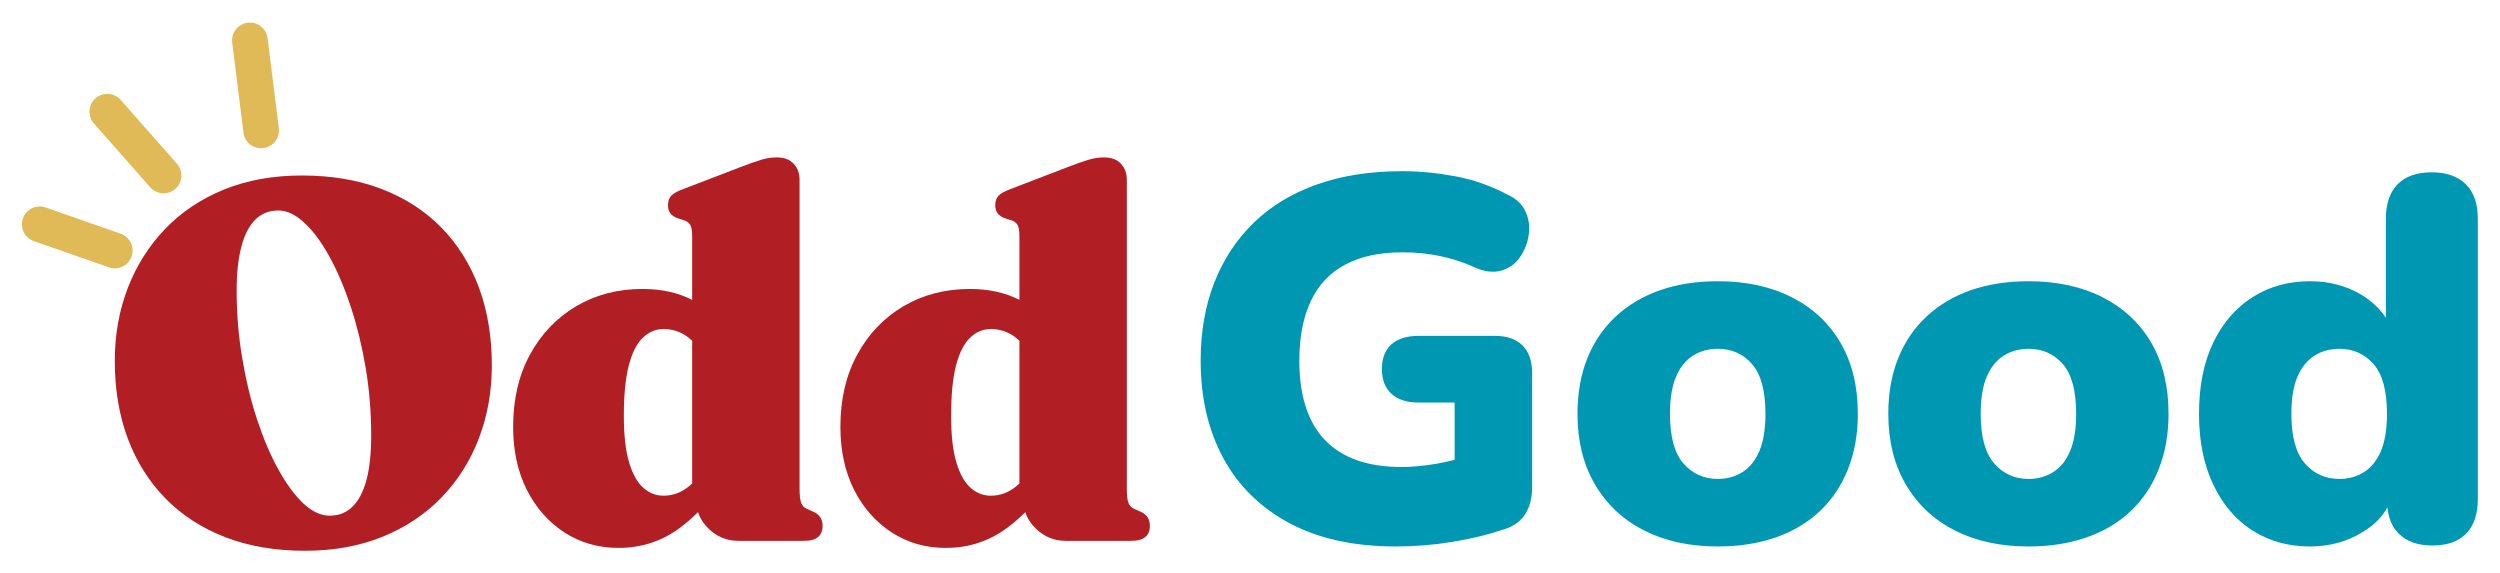
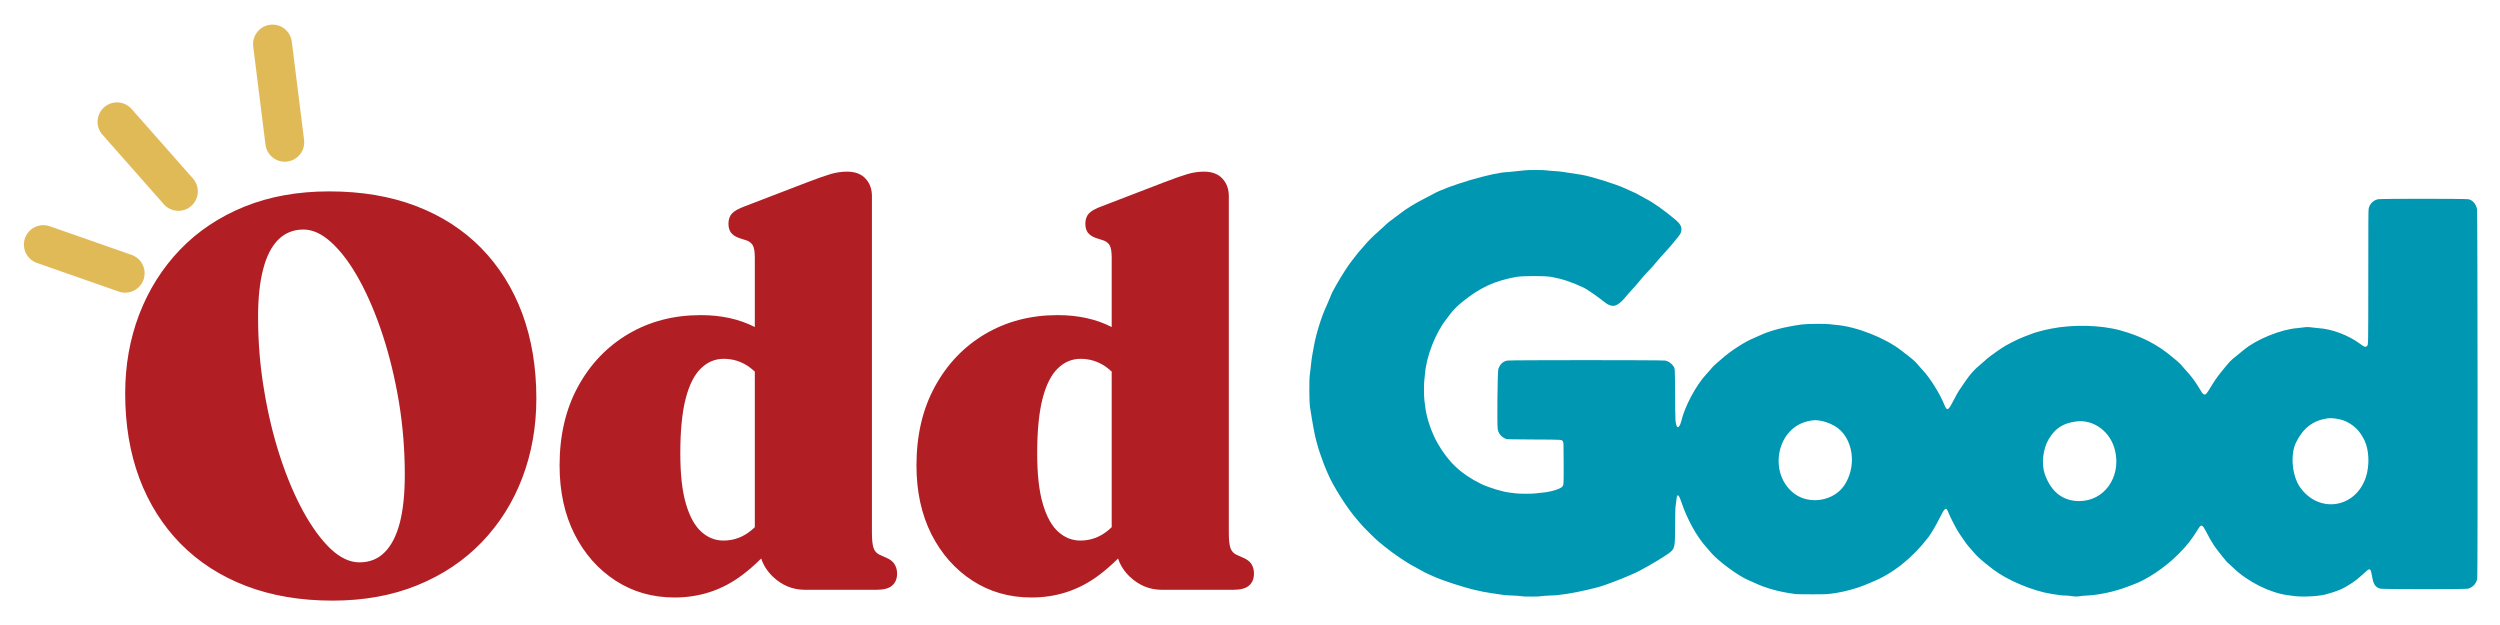
- <svg xmlns="http://www.w3.org/2000/svg" viewBox="-104 30 2265 519" role="img" aria-label="OddGood Events">
+ <svg xmlns="http://www.w3.org/2000/svg" viewBox="-104 30 2077 519" role="img" aria-label="OddGood Events">
  <line x1="-68.0" y1="233.2" x2="0.0" y2="257.0" stroke="#E1BA58" stroke-width="32.3" stroke-linecap="round" />
  <line x1="-6.8" y1="131.2" x2="44.2" y2="189.0" stroke="#E1BA58" stroke-width="32.3" stroke-linecap="round" />
  <line x1="122.4" y1="66.6" x2="132.6" y2="148.2" stroke="#E1BA58" stroke-width="32.3" stroke-linecap="round" />
  <path fill="#B11F25" d="M169.5 189Q209.8 189 241.7 201.2Q273.5 213.4 295.8 236.1Q318.1 258.9 329.9 290.5Q341.6 322.2 341.6 361Q341.6 396.2 330 426.8Q318.4 457.4 296.3 480.4Q274.2 503.4 242.8 516.2Q211.4 529 172.3 529Q132.3 529 100.4 516.8Q68.6 504.6 46.1 481.8Q23.7 459 11.8 427.4Q0 395.8 0 356.9Q0 321.7 11.7 291.1Q23.5 260.5 45.5 237.5Q67.6 214.5 99 201.7Q130.4 189 169.5 189M232.3 424.3Q232.3 393.5 227.4 363.8Q222.4 334.1 213.9 308.2Q205.4 282.4 194.6 262.7Q183.8 243 171.8 231.9Q159.9 220.7 148.1 220.7Q135.7 220.7 127.3 229Q118.9 237.3 114.7 253.4Q110.4 269.5 110.4 293.4Q110.4 324.5 115.4 354.1Q120.3 383.8 128.8 409.7Q137.3 435.6 148.1 455.2Q159 474.9 170.8 486.1Q182.7 497.2 194.6 497.2Q207.3 497.2 215.5 488.9Q223.8 480.7 228.1 464.6Q232.3 448.5 232.3 424.3M360.9 416.7Q360.9 379.2 376.2 351.2Q391.5 323.1 418.1 307.4Q444.6 291.8 478.2 291.8Q503.8 291.8 523.1 301.7L523.1 244Q523.1 236.6 521.3 233.6Q519.4 230.6 515.5 229.5L510.2 227.8Q505.6 226.2 503.4 223.4Q501.2 220.5 501.2 215.9Q501.2 210.6 504.1 207.4Q507 204.2 515.3 201.2L567.3 181.2Q578.8 176.8 585.8 174.7Q592.8 172.6 599.7 172.6Q609.8 172.6 615.1 178.4Q620.4 184.1 620.4 192.9L620.4 472.6Q620.4 481.6 621.8 485.4Q623.2 489.2 626.6 490.8L631.7 493.1Q637 495.2 639.1 498.6Q641.3 502.1 641.3 506.4Q641.3 512.9 637.3 516.4Q633.3 520 624.3 520L564.7 520Q549.5 520 538 509Q531.1 502.3 528.4 494Q520.6 501.8 512.3 508Q487.7 526.4 456.4 526.4Q429 526.4 407.4 512.4Q385.8 498.4 373.3 473.8Q360.9 449.1 360.9 416.7M523.1 468L523.1 338.7Q520.3 336.2 517.8 334.4Q508.4 328.1 497.3 328.1Q486.5 328.1 478.4 336Q470.2 343.8 465.7 361Q461.2 378.3 461.2 406.8Q461.2 432.8 465.9 448.7Q470.6 464.6 478.7 471.8Q486.7 479.1 497.1 479.1Q510 479.1 520.3 470.5Q521.7 469.4 523.1 468M657.4 416.7Q657.4 379.2 672.7 351.2Q688 323.1 714.6 307.4Q741.2 291.8 774.7 291.8Q800.3 291.8 819.6 301.7L819.6 244Q819.6 236.6 817.8 233.6Q815.9 230.6 812 229.5L806.7 227.8Q802.1 226.2 799.9 223.4Q797.7 220.5 797.7 215.9Q797.7 210.6 800.6 207.4Q803.5 204.2 811.8 201.2L863.8 181.2Q875.3 176.8 882.3 174.7Q889.3 172.6 896.2 172.6Q906.3 172.6 911.6 178.4Q916.9 184.1 916.9 192.9L916.9 472.6Q916.9 481.6 918.3 485.4Q919.7 489.2 923.1 490.8L928.2 493.1Q933.5 495.2 935.7 498.6Q937.8 502.1 937.8 506.4Q937.8 512.9 933.8 516.4Q929.8 520 920.8 520L861.2 520Q846.1 520 834.5 509Q827.6 502.3 824.9 494Q817.1 501.8 808.8 508Q784.2 526.4 752.9 526.4Q725.5 526.4 703.9 512.4Q682.3 498.4 669.8 473.8Q657.4 449.1 657.4 416.7M819.6 468L819.6 338.7Q816.8 336.2 814.3 334.4Q804.9 328.1 793.8 328.1Q783 328.1 774.9 336Q766.7 343.8 762.2 361Q757.7 378.3 757.7 406.8Q757.7 432.8 762.4 448.7Q767.1 464.6 775.2 471.8Q783.3 479.1 793.6 479.1Q806.5 479.1 816.8 470.5Q818.2 469.4 819.6 468" />
-   <path fill="#0097B2" d="M1160.6 525.1Q1104 525.1 1064.5 504.1Q1025 483.1 1004.4 445.2Q983.8 407.3 983.8 356.8Q983.8 317.5 996.2 285.9Q1008.6 254.4 1032 231.7Q1055.4 209 1089.3 197.1Q1123.2 185.1 1166.2 185.1Q1189.6 185.1 1213.9 189.6Q1238.3 194 1261.6 206.2Q1273.8 211.8 1278.2 221.9Q1282.7 231.9 1281 242.9Q1279.4 253.9 1273.1 263Q1266.8 272.1 1256 275.2Q1245.3 278.2 1231.7 272.1Q1217.7 265.6 1201.3 262.1Q1184.9 258.6 1166.7 258.6Q1135.4 258.6 1114.6 269.8Q1093.7 281 1083.5 303Q1073.2 325 1073.2 356.8Q1073.2 404.5 1096.5 428.8Q1119.9 453.1 1165.8 453.1Q1179.8 453.1 1196.6 450.3Q1205 448.9 1213.9 446.6L1213.9 394.7L1181.2 394.7Q1165.3 394.7 1156.6 386.7Q1148 378.8 1148 364.3Q1148 349.8 1156.6 342Q1165.3 334.3 1181.2 334.3L1250.4 334.3Q1266.8 334.3 1275.4 343Q1284.1 351.6 1284.1 368L1284.1 471.4Q1284.1 485.4 1278.2 495.2Q1272.4 505 1259.8 509.2Q1237.8 516.7 1212.1 520.9Q1186.3 525.1 1160.6 525.1M1452.4 525.1Q1414.1 525.1 1385.6 510.6Q1357 496.1 1341.1 469Q1325.2 441.9 1325.2 405Q1325.2 376.9 1334.1 354.7Q1343 332.5 1359.8 316.8Q1376.7 301.1 1400.1 292.9Q1423.5 284.8 1452.4 284.8Q1490.8 284.8 1519.3 299.3Q1547.9 313.8 1563.5 340.6Q1579.2 367.5 1579.2 405Q1579.2 432.5 1570.3 455Q1561.4 477.4 1544.8 493.1Q1528.2 508.8 1504.6 517Q1481 525.1 1452.4 525.1M1452.4 463.9Q1465.1 463.9 1474.9 457.6Q1484.7 451.3 1490.1 438.4Q1495.5 425.5 1495.5 405Q1495.5 373.6 1483.3 359.8Q1471.2 346 1452.4 346Q1439.8 346 1430 352.1Q1420.2 358.2 1414.6 371Q1409 383.9 1409 405Q1409 435.8 1421.1 449.8Q1433.3 463.9 1452.4 463.9M1734 525.1Q1695.6 525.1 1667.1 510.6Q1638.6 496.1 1622.7 469Q1606.8 441.9 1606.8 405Q1606.8 376.9 1615.7 354.7Q1624.6 332.5 1641.4 316.8Q1658.2 301.1 1681.6 292.9Q1705 284.8 1734 284.8Q1772.3 284.8 1800.9 299.3Q1829.4 313.8 1845.1 340.6Q1860.7 367.5 1860.7 405Q1860.7 432.5 1851.8 455Q1843 477.4 1826.4 493.1Q1809.8 508.8 1786.1 517Q1762.5 525.1 1734 525.1M1734 463.9Q1746.6 463.9 1756.4 457.6Q1766.3 451.3 1771.6 438.4Q1777 425.5 1777 405Q1777 373.6 1764.9 359.8Q1752.7 346 1734 346Q1721.4 346 1711.5 352.1Q1701.7 358.2 1696.1 371Q1690.5 383.9 1690.5 405Q1690.5 435.8 1702.7 449.8Q1714.8 463.9 1734 463.9M1988.9 525.1Q1959.4 525.1 1936.7 510.6Q1914 496.1 1901.2 469Q1888.3 441.9 1888.3 405Q1888.3 367.1 1901.2 340.4Q1914 313.8 1936.7 299.3Q1959.4 284.8 1988.9 284.8Q2014.6 284.8 2035.2 296.9Q2049.7 305.8 2057.6 318L2057.6 228.2Q2057.6 207.6 2068.4 196.8Q2079.1 186.1 2099.2 186.1Q2118.9 186.1 2129.9 196.8Q2140.9 207.6 2140.9 228.2L2140.9 482.1Q2140.9 502.7 2130.3 513.5Q2119.8 524.2 2099.7 524.2Q2080.1 524.2 2069.3 513.5Q2060.4 504.6 2059 489.6Q2051.5 503.2 2036.6 512Q2015.5 525.1 1988.9 525.1M2015.5 463.9Q2028.2 463.9 2038 457.6Q2047.8 451.3 2053.2 438.4Q2058.6 425.5 2058.6 405Q2058.6 373.6 2046.4 359.8Q2034.2 346 2015.5 346Q2002.9 346 1993.1 352.1Q1983.3 358.2 1977.6 371Q1972 383.9 1972 405Q1972 435.8 1984.2 449.8Q1996.4 463.9 2015.5 463.9" />
+   <path fill="#0097B2" fill-rule="evenodd" transform="translate(974.96 162.34) scale(0.22193)" d="M 843.500 41.568 C 839.650 42.307, 829.750 43.367, 821.500 43.924 C 813.250 44.482, 802.225 45.623, 797 46.462 C 791.775 47.300, 785.094 47.989, 782.153 47.993 C 730.068 48.062, 556.151 99.399, 502 130.689 C 496.225 134.026, 481.550 141.732, 469.389 147.813 C 437.118 163.950, 399.871 186.880, 380.500 202.535 C 376.650 205.647, 369 211.384, 363.500 215.285 C 342.483 230.190, 333.016 237.907, 318.496 251.969 C 310.243 259.961, 298.993 270.173, 293.496 274.663 C 281.837 284.185, 256.993 309.197, 248.464 320 C 245.208 324.125, 238.524 331.775, 233.612 337 C 228.701 342.225, 220.078 352.575, 214.451 360 C 208.825 367.425, 201.665 376.650, 198.540 380.500 C 185.915 396.057, 162.311 432.673, 141.581 468.860 C 126.621 494.974, 125.461 497.319, 116.939 518.653 C 113.021 528.462, 107.571 541.216, 104.829 546.994 C 85.540 587.642, 64.870 653.783, 56.543 701.500 C 54.623 712.500, 51.929 727.350, 50.556 734.500 C 49.182 741.650, 48.042 749.300, 48.022 751.500 C 48.002 753.700, 47.308 759.775, 46.479 765 C 45.650 770.225, 44.532 780.125, 43.994 787 C 43.457 793.875, 42.339 803.325, 41.510 808 C 38.921 822.599, 39.334 907.125, 42.083 925.500 C 51.349 987.417, 60.391 1035.909, 66.668 1057.348 C 68.625 1064.032, 71.267 1073.325, 72.540 1078 C 76.851 1093.830, 92.704 1138.285, 100.714 1157 C 102.714 1161.675, 106.234 1170, 108.535 1175.500 C 128.430 1223.048, 183.720 1310.114, 218.398 1348.500 C 222.373 1352.900, 228.486 1360.100, 231.982 1364.500 C 240.743 1375.526, 286.225 1420.836, 298.829 1431.094 C 304.510 1435.717, 314.860 1444.176, 321.829 1449.891 C 354.192 1476.432, 406.208 1511.504, 433.860 1525.429 C 437.569 1527.297, 445.980 1531.955, 452.552 1535.779 C 466.985 1544.179, 482.422 1551.997, 492.403 1555.961 C 496.462 1557.574, 506.019 1561.784, 513.641 1565.318 C 535.918 1575.646, 619.410 1602.837, 652.500 1610.541 C 685.269 1618.169, 694.601 1620.019, 722.500 1624.411 C 767.234 1631.454, 774.770 1632.296, 800 1633.064 C 814.387 1633.502, 826.796 1634.403, 832 1635.388 C 838.625 1636.642, 847.118 1636.997, 870.500 1636.997 C 893.882 1636.997, 902.375 1636.642, 909 1635.388 C 914.204 1634.403, 926.613 1633.502, 941 1633.064 C 964.097 1632.361, 972.577 1631.500, 1006.500 1626.414 C 1046.233 1620.457, 1121.879 1602.948, 1142.988 1594.823 C 1148.770 1592.597, 1160.925 1588.173, 1170 1584.991 C 1190.721 1577.726, 1228.166 1562.735, 1242.088 1556.131 C 1247.911 1553.368, 1256.236 1549.701, 1260.588 1547.981 C 1274.706 1542.402, 1342.289 1503.839, 1367.731 1486.845 C 1410.379 1458.359, 1408.322 1463.974, 1409.068 1374 C 1409.536 1317.580, 1409.918 1303.913, 1411.232 1296.500 C 1412.110 1291.550, 1413.285 1282.294, 1413.844 1275.932 C 1416.123 1249.964, 1421.899 1251.827, 1431.987 1281.783 C 1454.506 1348.655, 1490.726 1413.878, 1527.643 1454.033 C 1531.452 1458.176, 1537.222 1464.926, 1540.466 1469.033 C 1564.882 1499.944, 1645.267 1559.769, 1683.762 1575.677 C 1689.424 1578.016, 1699.331 1582.394, 1705.778 1585.404 C 1747.188 1604.737, 1791.625 1617.443, 1846.622 1625.675 C 1865.500 1628.500, 1865.500 1628.500, 1920.500 1628.500 C 1978.922 1628.500, 1978.483 1628.526, 2014.655 1622.960 C 2044.846 1618.314, 2095.096 1604.346, 2118.022 1594.226 C 2124.335 1591.440, 2136.445 1586.393, 2144.934 1583.012 C 2222.799 1551.995, 2296.329 1493.828, 2356.687 1415.500 C 2367.447 1401.537, 2385.160 1371.440, 2399.063 1343.500 C 2419.973 1301.475, 2423.662 1299.497, 2433.329 1325.129 C 2436.972 1334.790, 2458.033 1376.359, 2465.861 1389.339 C 2472.070 1399.634, 2476.591 1406.345, 2498.100 1437.193 C 2501.434 1441.974, 2508.295 1450.299, 2513.347 1455.693 C 2518.400 1461.087, 2525.201 1468.875, 2528.461 1473 C 2539.456 1486.909, 2560.116 1504.977, 2599.633 1535.240 C 2652.752 1575.920, 2747.829 1615.855, 2818 1626.960 C 2850.689 1632.133, 2857.904 1633, 2868.315 1633.007 C 2874.467 1633.011, 2883.775 1633.700, 2889 1634.538 C 2905.580 1637.197, 2913.715 1637.420, 2924.565 1635.511 C 2930.029 1634.550, 2942.375 1633.412, 2952 1632.982 C 2995.979 1631.020, 3055.527 1618.108, 3100.500 1600.783 C 3107.650 1598.028, 3117.311 1594.428, 3121.969 1592.782 C 3174.464 1574.230, 3242.393 1528.856, 3292.125 1479.125 C 3326.020 1445.230, 3341.755 1425.163, 3369.279 1380.731 C 3378.834 1365.306, 3384.068 1368.017, 3397.785 1395.500 C 3406.586 1413.133, 3418.201 1433.487, 3426.304 1445.475 C 3439.784 1465.420, 3477.327 1512, 3479.922 1512 C 3480.351 1512, 3489.096 1520.085, 3499.355 1529.967 C 3553.190 1581.820, 3637.358 1623.769, 3704 1631.960 C 3708.675 1632.535, 3718.125 1633.791, 3725 1634.752 C 3756.414 1639.144, 3816.253 1636.288, 3843.500 1629.095 C 3887.262 1617.544, 3908.672 1608.574, 3937.036 1589.911 C 3959.662 1575.023, 3960.081 1574.687, 3995.699 1542.820 C 4010.800 1529.308, 4013.108 1531.277, 4018.386 1562.173 C 4023.470 1591.934, 4030.781 1602.582, 4049.470 1607.450 C 4058.014 1609.676, 4365.662 1609.779, 4376.131 1607.560 C 4393.966 1603.779, 4408.017 1589.108, 4411.909 1570.201 C 4414.140 1559.365, 4413.350 197.323, 4411.106 186.453 C 4407.147 167.268, 4395.558 153.725, 4379.530 149.550 C 4370.983 147.324, 4051.343 147.220, 4040.869 149.440 C 4022.762 153.278, 4009.288 166.710, 4005.469 184.730 C 4004.246 190.505, 4004.032 227.905, 4004.017 439.201 C 4003.999 704.474, 4004.187 694.982, 3998.845 699.477 C 3993.372 704.083, 3989.654 702.924, 3975.032 692.055 C 3929.622 658.300, 3868.799 635.257, 3816.500 631.994 C 3808.250 631.479, 3797.675 630.371, 3793 629.530 C 3782.229 627.595, 3770.846 627.587, 3760 629.509 C 3755.325 630.337, 3745.650 631.454, 3738.500 631.991 C 3677.154 636.597, 3584.234 674.458, 3537.500 713.889 C 3534.200 716.674, 3522.725 726.034, 3512 734.690 C 3485.660 755.948, 3488.689 752.778, 3453.677 795.758 C 3439.024 813.747, 3425.606 833.228, 3411.496 857 C 3397.873 879.951, 3394.751 882.874, 3387.524 879.444 C 3383.986 877.766, 3381.754 874.661, 3369.954 855 C 3356.690 832.900, 3340.799 811.232, 3327.419 797 C 3322.507 791.775, 3316.702 785.250, 3314.519 782.500 C 3305.515 771.159, 3298.254 763.537, 3289.624 756.371 C 3284.606 752.204, 3276.675 745.544, 3272 741.571 C 3215.528 693.581, 3155.639 662.695, 3076.177 640.584 C 3003.292 620.304, 2897.636 617.652, 2816.500 634.068 C 2781.938 641.061, 2756.640 648.036, 2737 655.988 C 2733.975 657.213, 2725.650 660.376, 2718.500 663.018 C 2692.336 672.685, 2647.915 695.231, 2630 707.935 C 2624.775 711.640, 2616.450 717.382, 2611.500 720.694 C 2595.918 731.121, 2578.828 744.310, 2569.500 753.109 C 2564.550 757.778, 2556.900 764.485, 2552.500 768.014 C 2530.982 785.271, 2512.932 805.155, 2496.701 829.484 C 2491.191 837.743, 2483.645 848.775, 2479.932 854 C 2469.577 868.574, 2460.234 884.642, 2448.145 908.668 C 2431.862 941.027, 2426.414 942.836, 2417.016 919 C 2401.491 879.627, 2362.934 817.690, 2337.160 790.724 C 2331.260 784.551, 2323.779 776.125, 2320.536 772 C 2311.447 760.438, 2300.977 750.593, 2283.500 737.177 C 2274.700 730.421, 2262.325 720.849, 2256 715.905 C 2194.827 668.088, 2085.384 625.334, 2010.415 619.965 C 2003.769 619.489, 1994.094 618.382, 1988.915 617.506 C 1975.195 615.184, 1902.168 615.719, 1884 618.274 C 1815.127 627.961, 1765.334 641.012, 1724.884 659.979 C 1717.796 663.303, 1708.543 667.394, 1704.322 669.071 C 1670.700 682.427, 1614.613 718.785, 1582.445 748.076 C 1578.565 751.609, 1570.793 758.269, 1565.173 762.875 C 1555.542 770.770, 1547.572 779.016, 1538.473 790.500 C 1536.295 793.250, 1530.493 799.775, 1525.581 805 C 1487.399 845.613, 1444.630 926.073, 1432.027 981 C 1428.323 997.142, 1420.004 1007.776, 1416.453 1000.908 C 1409.909 988.254, 1409.656 984.182, 1409.045 881.500 C 1408.421 776.804, 1408.845 783.447, 1402.163 773.739 C 1394.986 763.311, 1384.151 755.988, 1372.131 753.440 C 1362.187 751.333, 790.801 751.335, 780.856 753.443 C 764.099 756.995, 753.441 767.116, 747.264 785.343 C 744.191 794.412, 742.245 993.444, 745.065 1010.320 C 747.950 1027.587, 760.050 1041.308, 777.500 1047.102 C 780.672 1048.155, 802.102 1048.540, 881 1048.965 C 992.853 1049.566, 984.291 1048.931, 989.319 1057 C 991.500 1060.500, 991.500 1060.500, 991.813 1136 C 992.152 1217.776, 992.083 1219.017, 986.870 1225.341 C 979.364 1234.447, 942.116 1245.608, 911.298 1247.985 C 904.259 1248.527, 894.225 1249.650, 889 1250.479 C 875.770 1252.578, 825.344 1252.589, 812 1250.496 C 806.775 1249.676, 797.325 1248.506, 791 1247.896 C 764.652 1245.355, 710.744 1228.935, 681.500 1214.542 C 607.985 1178.360, 560.571 1133.866, 520.012 1063 C 496.115 1021.246, 477.212 964.281, 473.056 921.500 C 472.469 915.450, 471.319 906.225, 470.501 901 C 468.411 887.648, 468.425 837.215, 470.521 824 C 471.350 818.775, 472.468 808.875, 473.005 802 C 478.072 737.161, 512.653 648.812, 552.465 599 C 556.201 594.325, 562.437 586, 566.323 580.500 C 576.030 566.760, 594.333 548.365, 614 532.583 C 680.317 479.368, 733.586 454.907, 815 440.284 C 839.059 435.963, 922.085 435.977, 946 440.306 C 986.676 447.669, 1024.120 460.194, 1067.917 481.085 C 1076.980 485.408, 1107.283 505.809, 1126.112 520.264 C 1151.641 539.862, 1153.169 540.946, 1160 544.305 C 1183.028 555.625, 1200.110 546.037, 1234.480 502.500 C 1236.651 499.750, 1243.856 491.875, 1250.491 485 C 1257.126 478.125, 1268.816 464.625, 1276.469 455 C 1284.122 445.375, 1297.633 430.075, 1306.494 421 C 1315.355 411.925, 1325.275 401.125, 1328.540 397 C 1331.805 392.875, 1337.364 386.351, 1340.893 382.502 C 1344.423 378.653, 1349.805 372.353, 1352.853 368.502 C 1355.902 364.651, 1363.831 355.875, 1370.474 349 C 1377.117 342.125, 1386.036 332.225, 1390.294 327 C 1394.553 321.775, 1402.764 311.875, 1408.541 305 C 1428.871 280.810, 1431.298 276.828, 1432.631 265.481 C 1434.173 252.365, 1427.990 241.178, 1411.491 227.232 C 1368.201 190.642, 1327.114 161.555, 1298.428 147.191 C 1295.088 145.519, 1286.988 141.028, 1280.428 137.212 C 1265.649 128.615, 1258.280 124.882, 1248.288 120.927 C 1244.004 119.232, 1233.075 114.284, 1224 109.932 C 1190.592 93.910, 1094.143 63.582, 1059 58.049 C 1027.618 53.109, 1000.353 48.862, 987.500 46.913 C 979.800 45.746, 965.400 44.419, 955.500 43.965 C 945.600 43.511, 933.675 42.434, 929 41.571 C 917.731 39.492, 854.331 39.489, 843.500 41.568 M 3849.747 970.016 C 3796.230 978.507, 3760.457 1006.110, 3733.778 1059.500 C 3711.295 1104.491, 3718.485 1185.184, 3748.790 1228 C 3819.308 1327.630, 3956.829 1306.317, 3995.069 1189.832 C 4009.417 1146.125, 4007.190 1088.252, 3989.775 1052.215 C 3973.465 1018.468, 3953.455 997.745, 3922 982.028 C 3903.145 972.607, 3869.095 966.946, 3849.747 970.016 M 1921 977.579 C 1909.265 979.664, 1905.539 980.488, 1898.079 982.650 C 1785.857 1015.171, 1759.692 1179.696, 1855.311 1251.575 C 1912.609 1294.646, 2003.798 1279.262, 2042.887 1219.929 C 2085.854 1154.708, 2078.817 1063.128, 2027.038 1013.658 C 2001.584 989.340, 1951.233 972.208, 1921 977.579 M 2908.500 981.607 C 2860.139 988.681, 2832.010 1007.081, 2807.767 1047.500 C 2786.085 1083.650, 2779.643 1140.111, 2792.871 1178.052 C 2816.128 1244.758, 2860.272 1279.434, 2922 1279.484 C 3014.672 1279.558, 3078.263 1191.524, 3056.707 1093 C 3040.830 1020.435, 2976.028 971.730, 2908.500 981.607" />
</svg>
